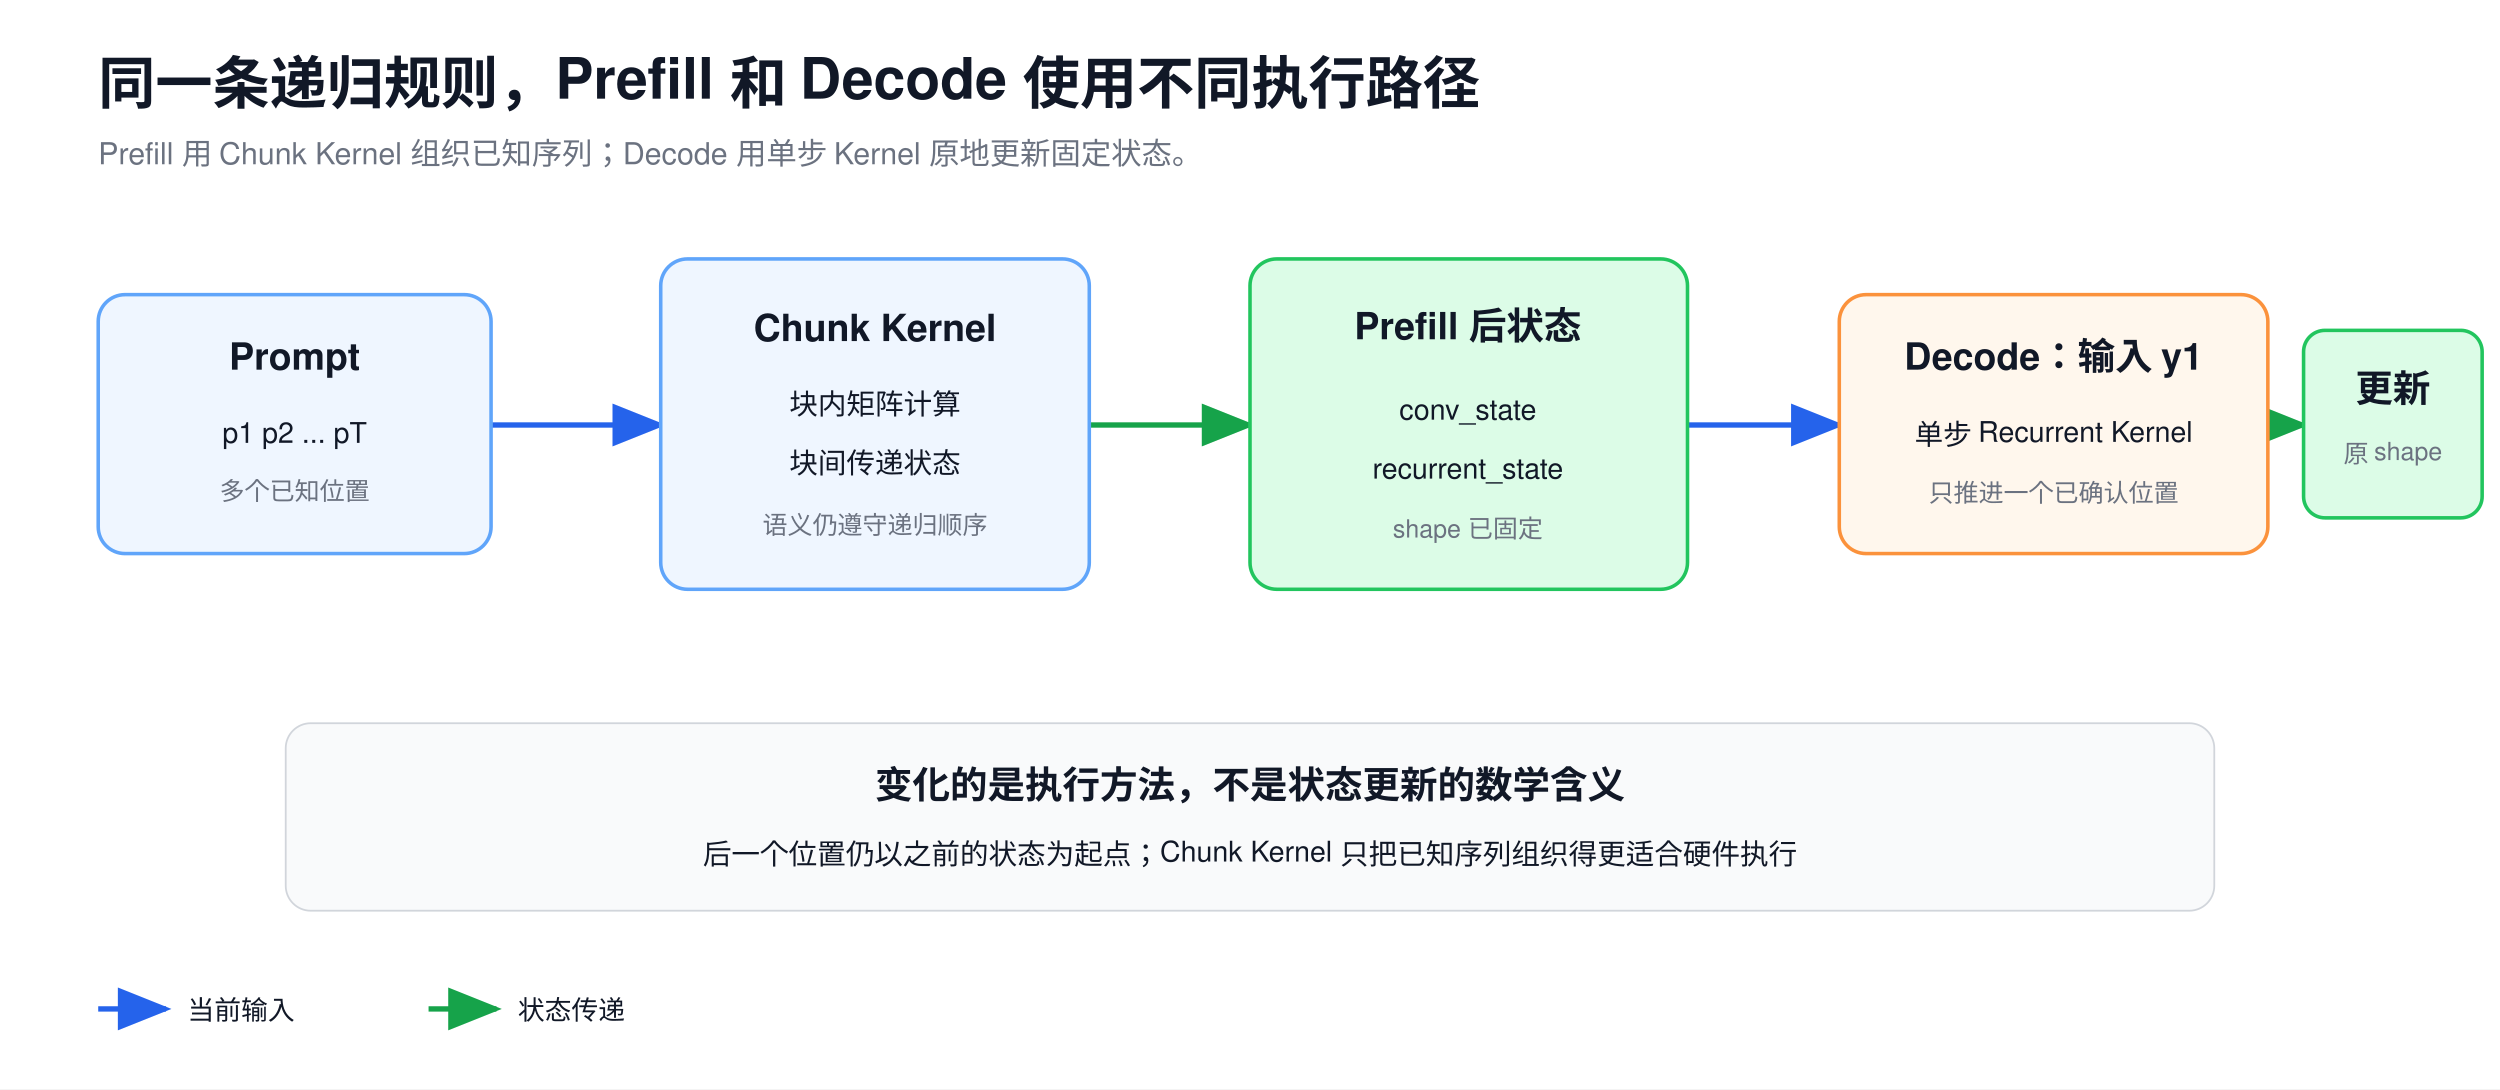
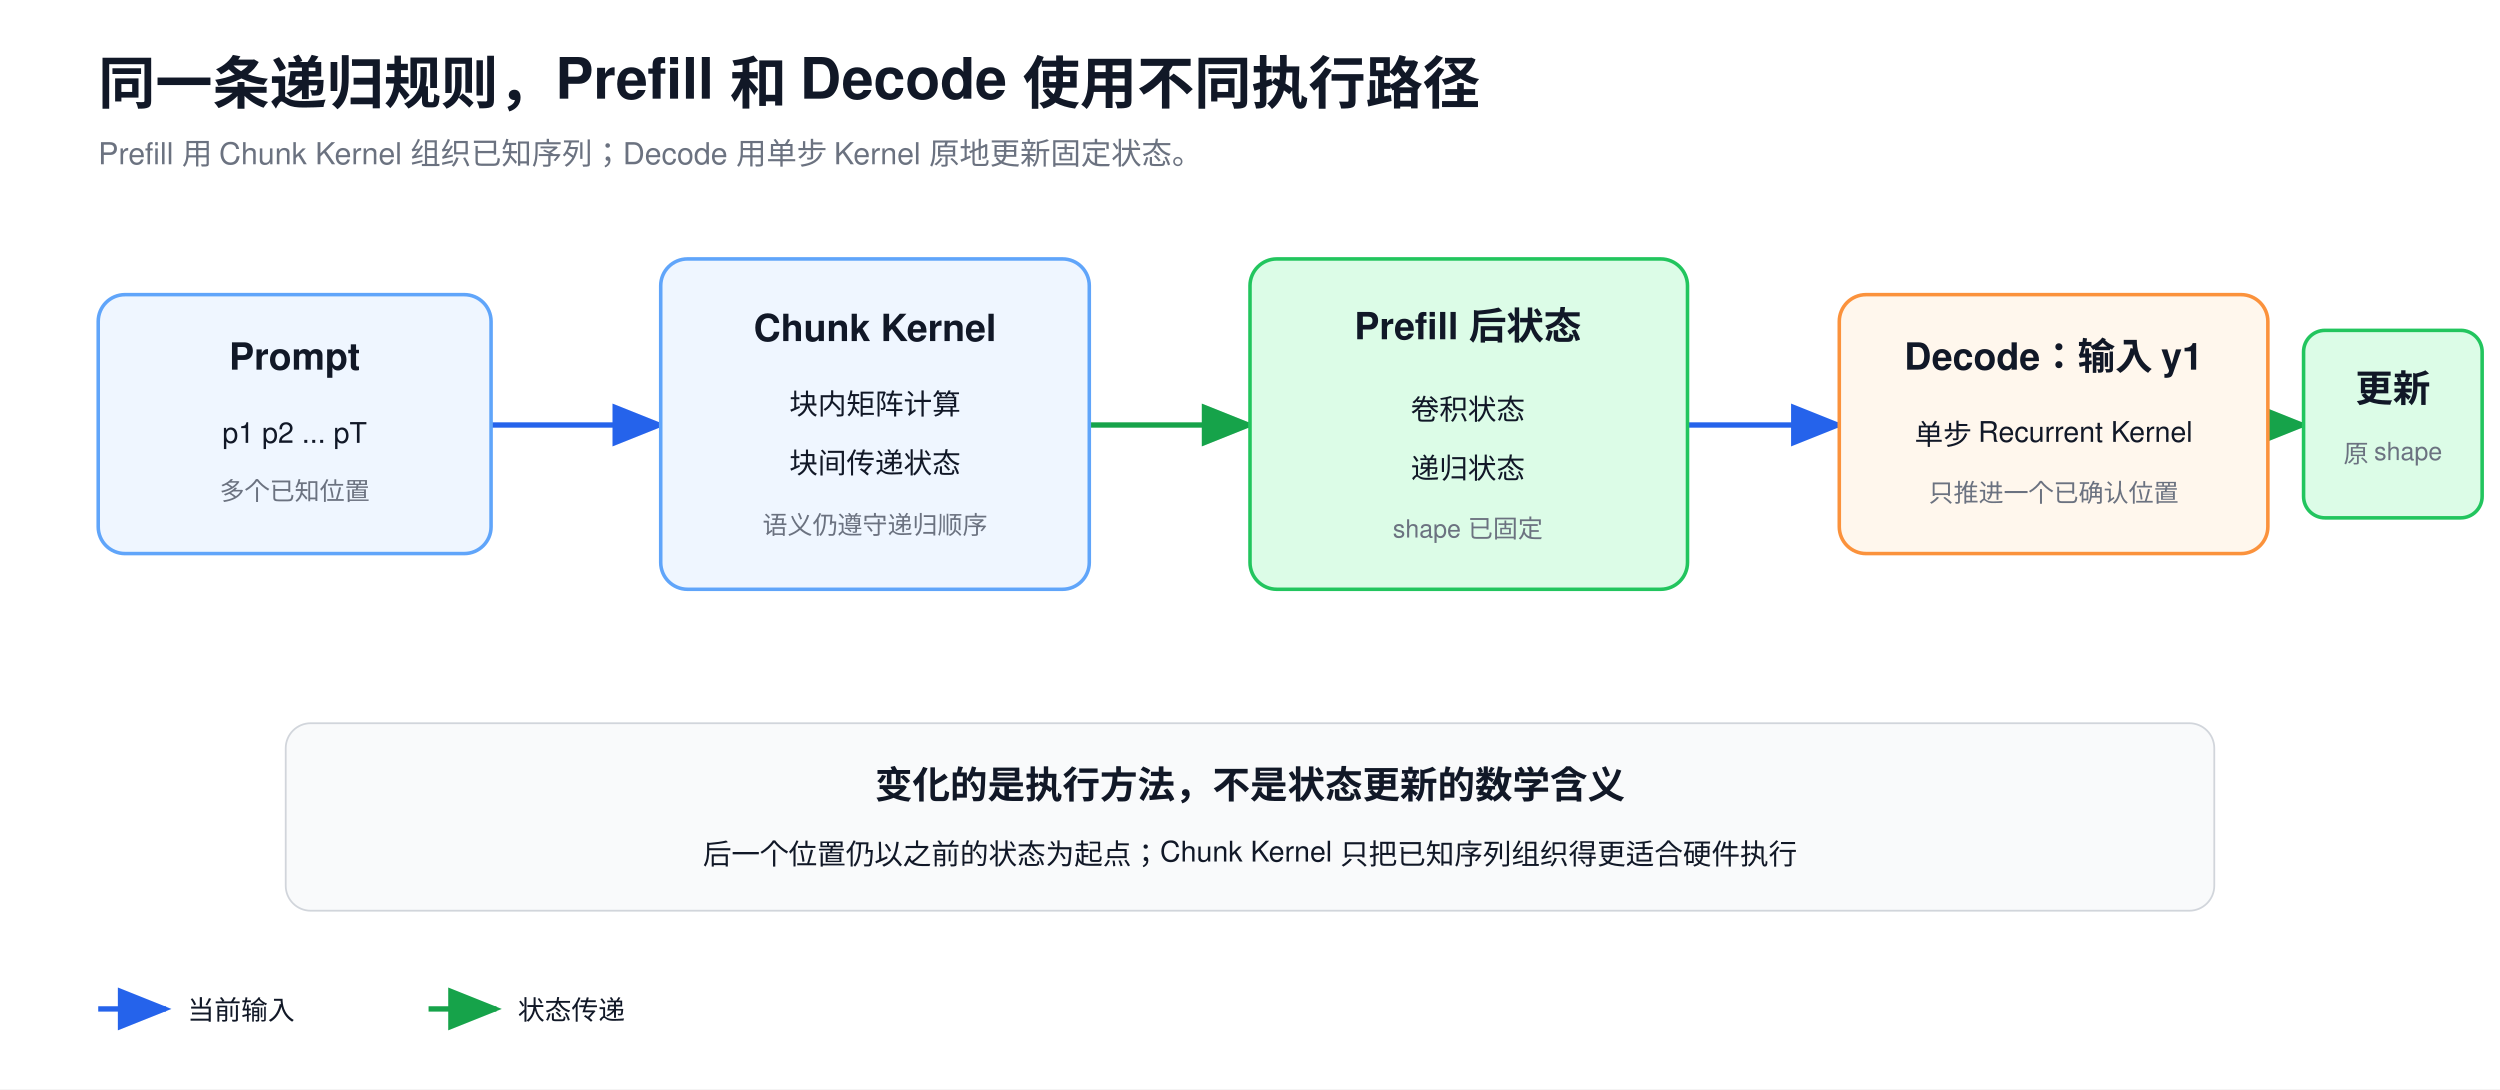
<svg xmlns="http://www.w3.org/2000/svg" viewBox="0 0 1400 610" width="1400" height="610" role="img" aria-labelledby="title desc">
  <defs>
    <marker id="b" markerWidth="10" markerHeight="8" refX="9" refY="4" orient="auto">
      <path d="M0,0 L10,4 L0,8 Z" fill="#2563eb" />
    </marker>
    <marker id="g" markerWidth="10" markerHeight="8" refX="9" refY="4" orient="auto">
      <path d="M0,0 L10,4 L0,8 Z" fill="#16a34a" />
    </marker>
  </defs>
  <style>
    text { font-family:'Helvetica Neue',Helvetica,Arial,'PingFang SC','Microsoft YaHei',sans-serif; fill:#111827; }
    .title { font-size:32px; font-weight:700; }
    .sub { font-size:17px; fill:#6b7280; }
    .h { font-size:21px; font-weight:700; text-anchor:middle; }
    .t { font-size:16px; text-anchor:middle; }
    .s { font-size:14px; fill:#6b7280; text-anchor:middle; }
  </style>
  <rect width="1400" height="610" fill="#ffffff" />
  <text x="55" y="58" class="title">同一条递归规则，Prefill 和 Decode 使用不同执行路径</text>
  <text x="55" y="92" class="sub">Prefill 用 Chunk Kernel 组织已知序列；Decode 用单步 Kernel 原地更新固定状态。</text>
  <path d="M275 238 H370" stroke="#2563eb" stroke-width="3" marker-end="url(#b)" />
  <path d="M610 238 H700" stroke="#16a34a" stroke-width="3" marker-end="url(#g)" />
  <path d="M945 238 H1030" stroke="#2563eb" stroke-width="3" marker-end="url(#b)" />
  <path d="M1270 238 H1290" stroke="#16a34a" stroke-width="3" marker-end="url(#g)" />
  <rect x="55" y="165" width="220" height="145" rx="15" fill="#eff6ff" stroke="#60a5fa" stroke-width="2" />
  <text x="165" y="207" class="h">Prompt</text>
  <text x="165" y="248" class="t">p1 p2 ... pT</text>
  <text x="165" y="280" class="s">多个已知位置</text>
  <rect x="370" y="145" width="240" height="185" rx="15" fill="#eff6ff" stroke="#60a5fa" stroke-width="2" />
  <text x="490" y="191" class="h">Chunk Kernel</text>
  <text x="490" y="232" class="t">块内矩阵计算</text>
  <text x="490" y="265" class="t">块间传递状态</text>
  <text x="490" y="299" class="s">语义仍遵守递归顺序</text>
  <rect x="700" y="145" width="245" height="185" rx="15" fill="#dcfce7" stroke="#22c55e" stroke-width="2" />
  <text x="822" y="190" class="h">Prefill 后状态</text>
-   <text x="822" y="235" class="t">conv_state</text>
-   <text x="822" y="268" class="t">recurrent_state</text>
+   <text x="822" y="235" class="t">卷积状态</text>
+   <text x="822" y="268" class="t">递归状态</text>
  <text x="822" y="301" class="s">shape 已固定</text>
  <rect x="1030" y="165" width="240" height="145" rx="15" fill="#fff7ed" stroke="#fb923c" stroke-width="2" />
  <text x="1150" y="207" class="h">Decode：输入 y1</text>
  <text x="1150" y="249" class="t">单步 Recurrent Kernel</text>
  <text x="1150" y="281" class="s">只推进一个已确认位置</text>
  <rect x="1290" y="185" width="100" height="105" rx="12" fill="#dcfce7" stroke="#22c55e" stroke-width="2" />
  <text x="1340" y="225" class="h">更新</text>
  <text x="1340" y="259" class="s">原 shape</text>
  <rect x="160" y="405" width="1080" height="105" rx="14" fill="#f9fafb" stroke="#d1d5db" />
  <text x="700" y="447" class="h">变化的是执行方法，不是状态更新的数学含义</text>
  <text x="700" y="484" class="t">后一个位置仍以之前的状态为起点；Chunk Kernel 只把已知序列组织得更适合硬件执行</text>
  <g transform="translate(55 565)">
    <line x1="0" y1="0" x2="38" y2="0" stroke="#2563eb" stroke-width="3" marker-end="url(#b)" />
    <text x="50" y="6" font-size="15" fill="#6b7280">当前输入</text>
    <line x1="185" y1="0" x2="223" y2="0" stroke="#16a34a" stroke-width="3" marker-end="url(#g)" />
    <text x="235" y="6" font-size="15" fill="#6b7280">状态传递</text>
  </g>
</svg>
